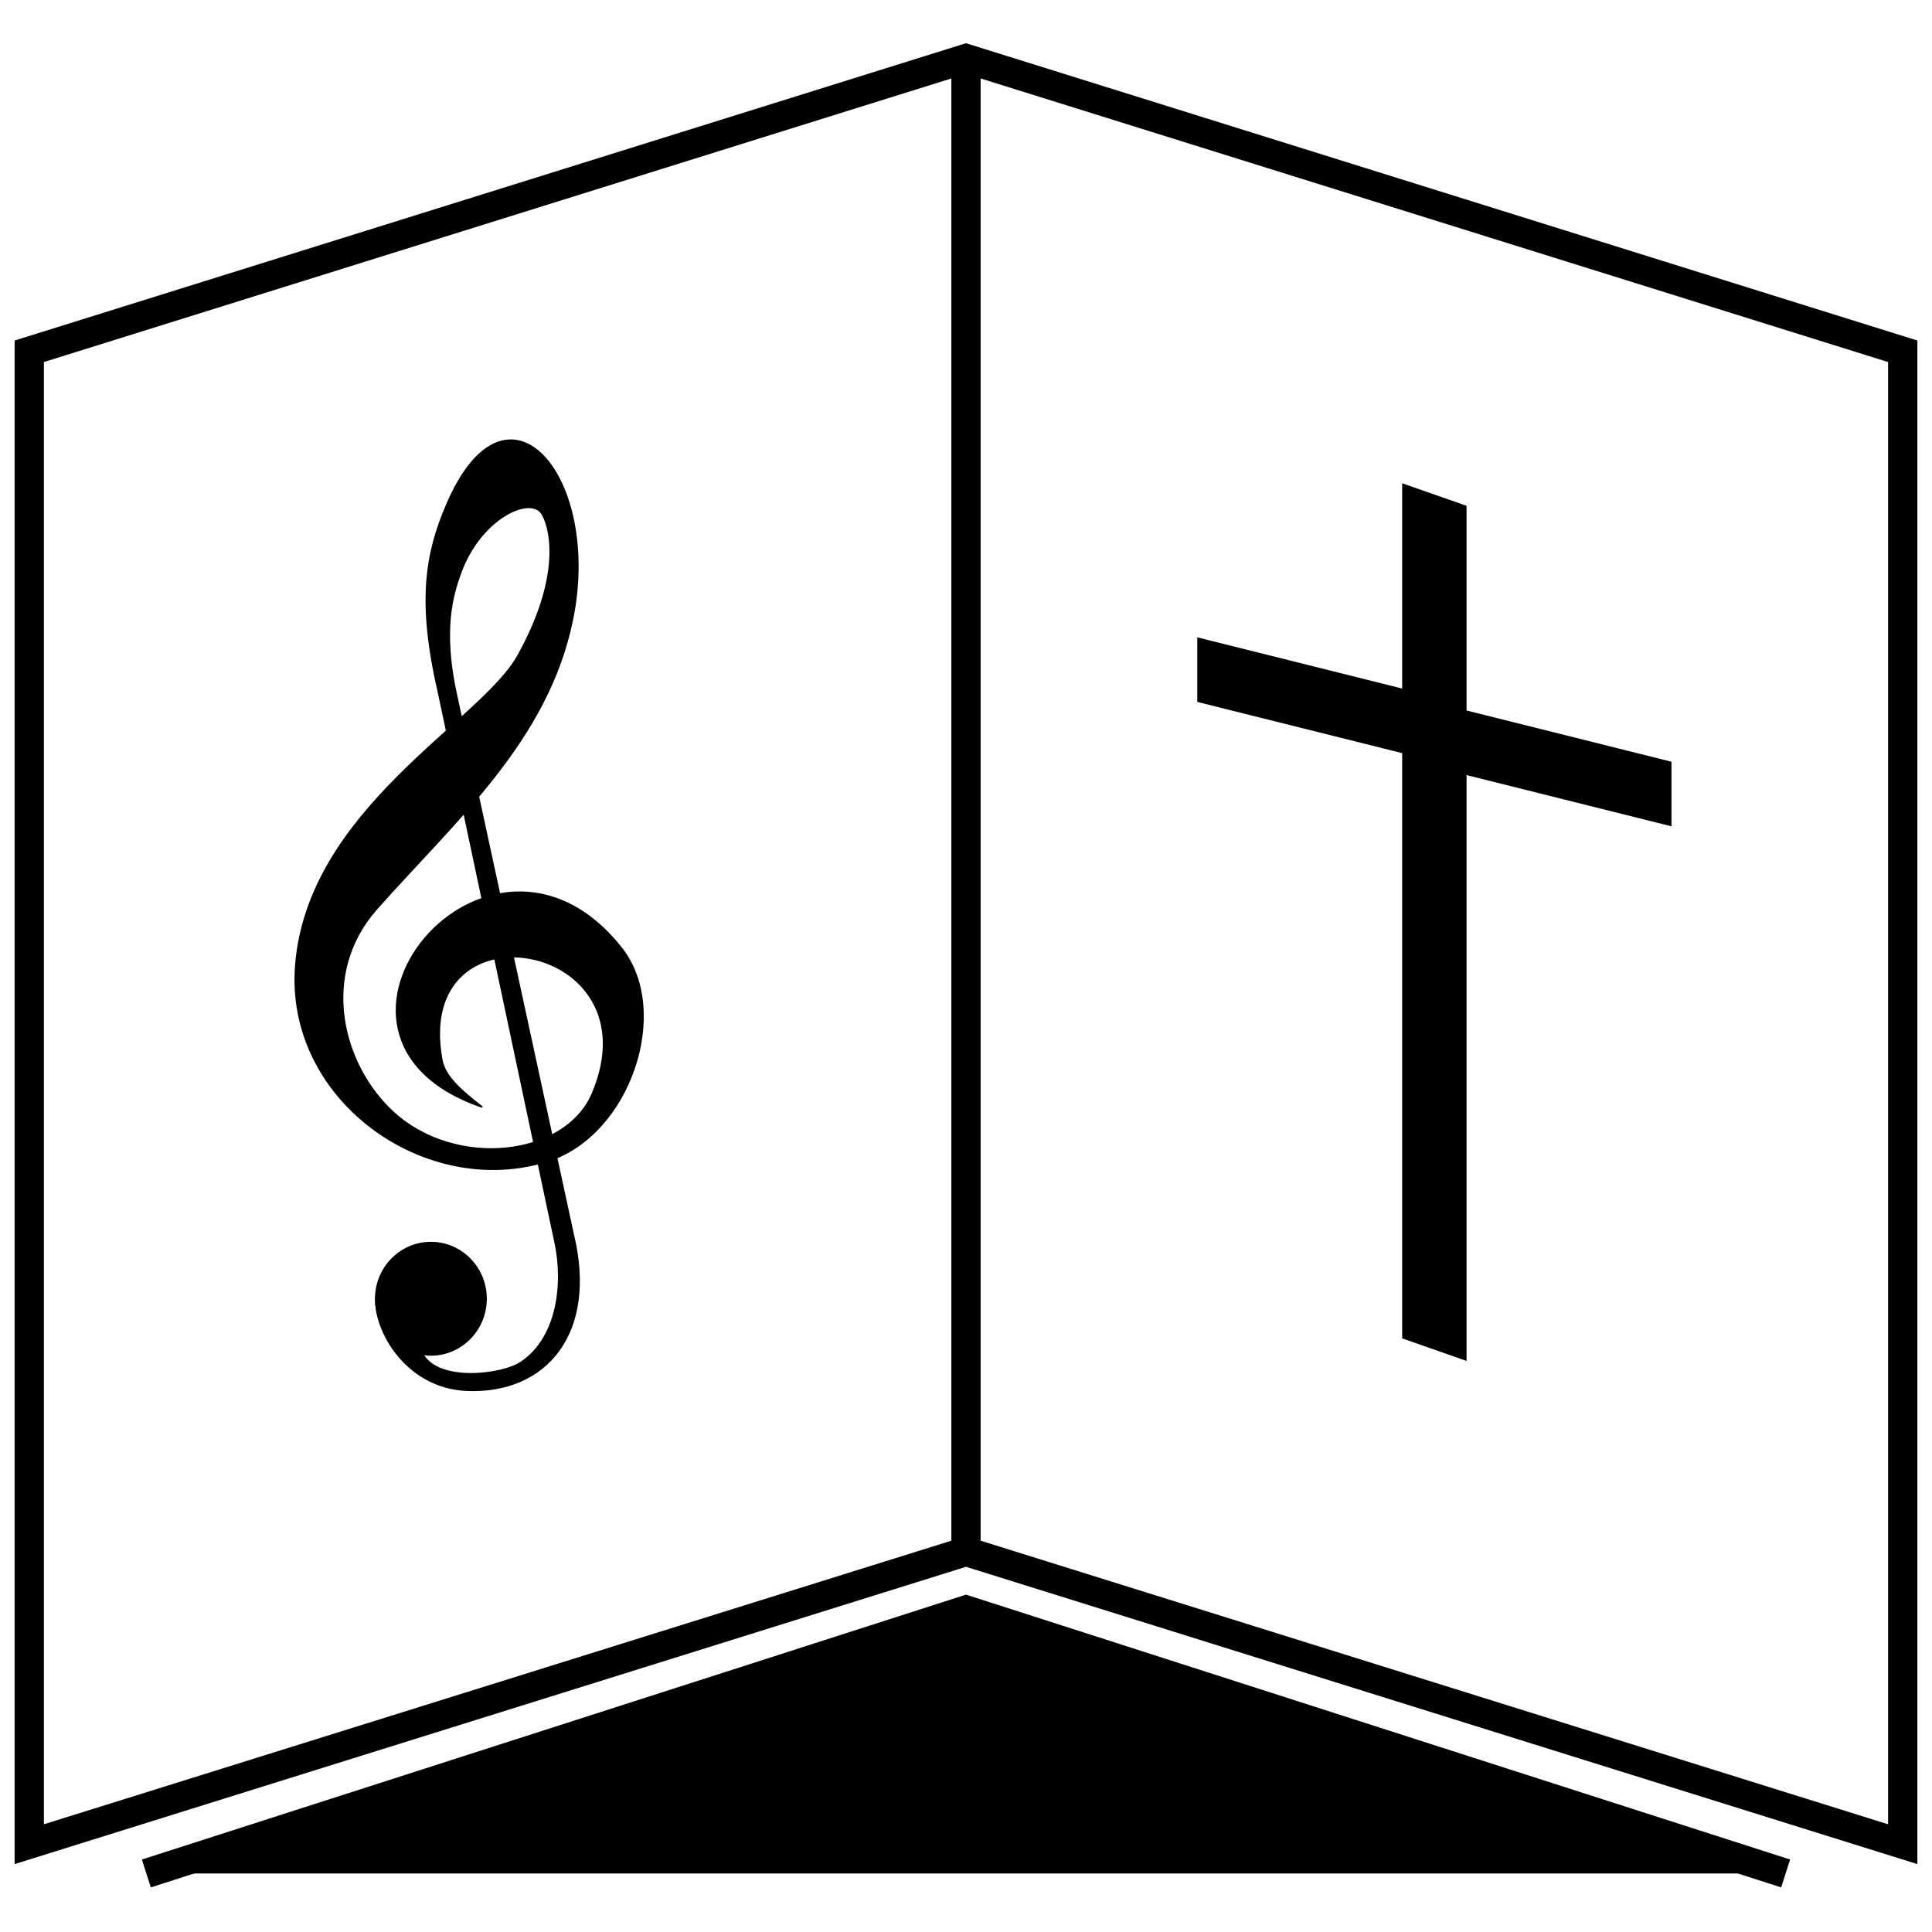
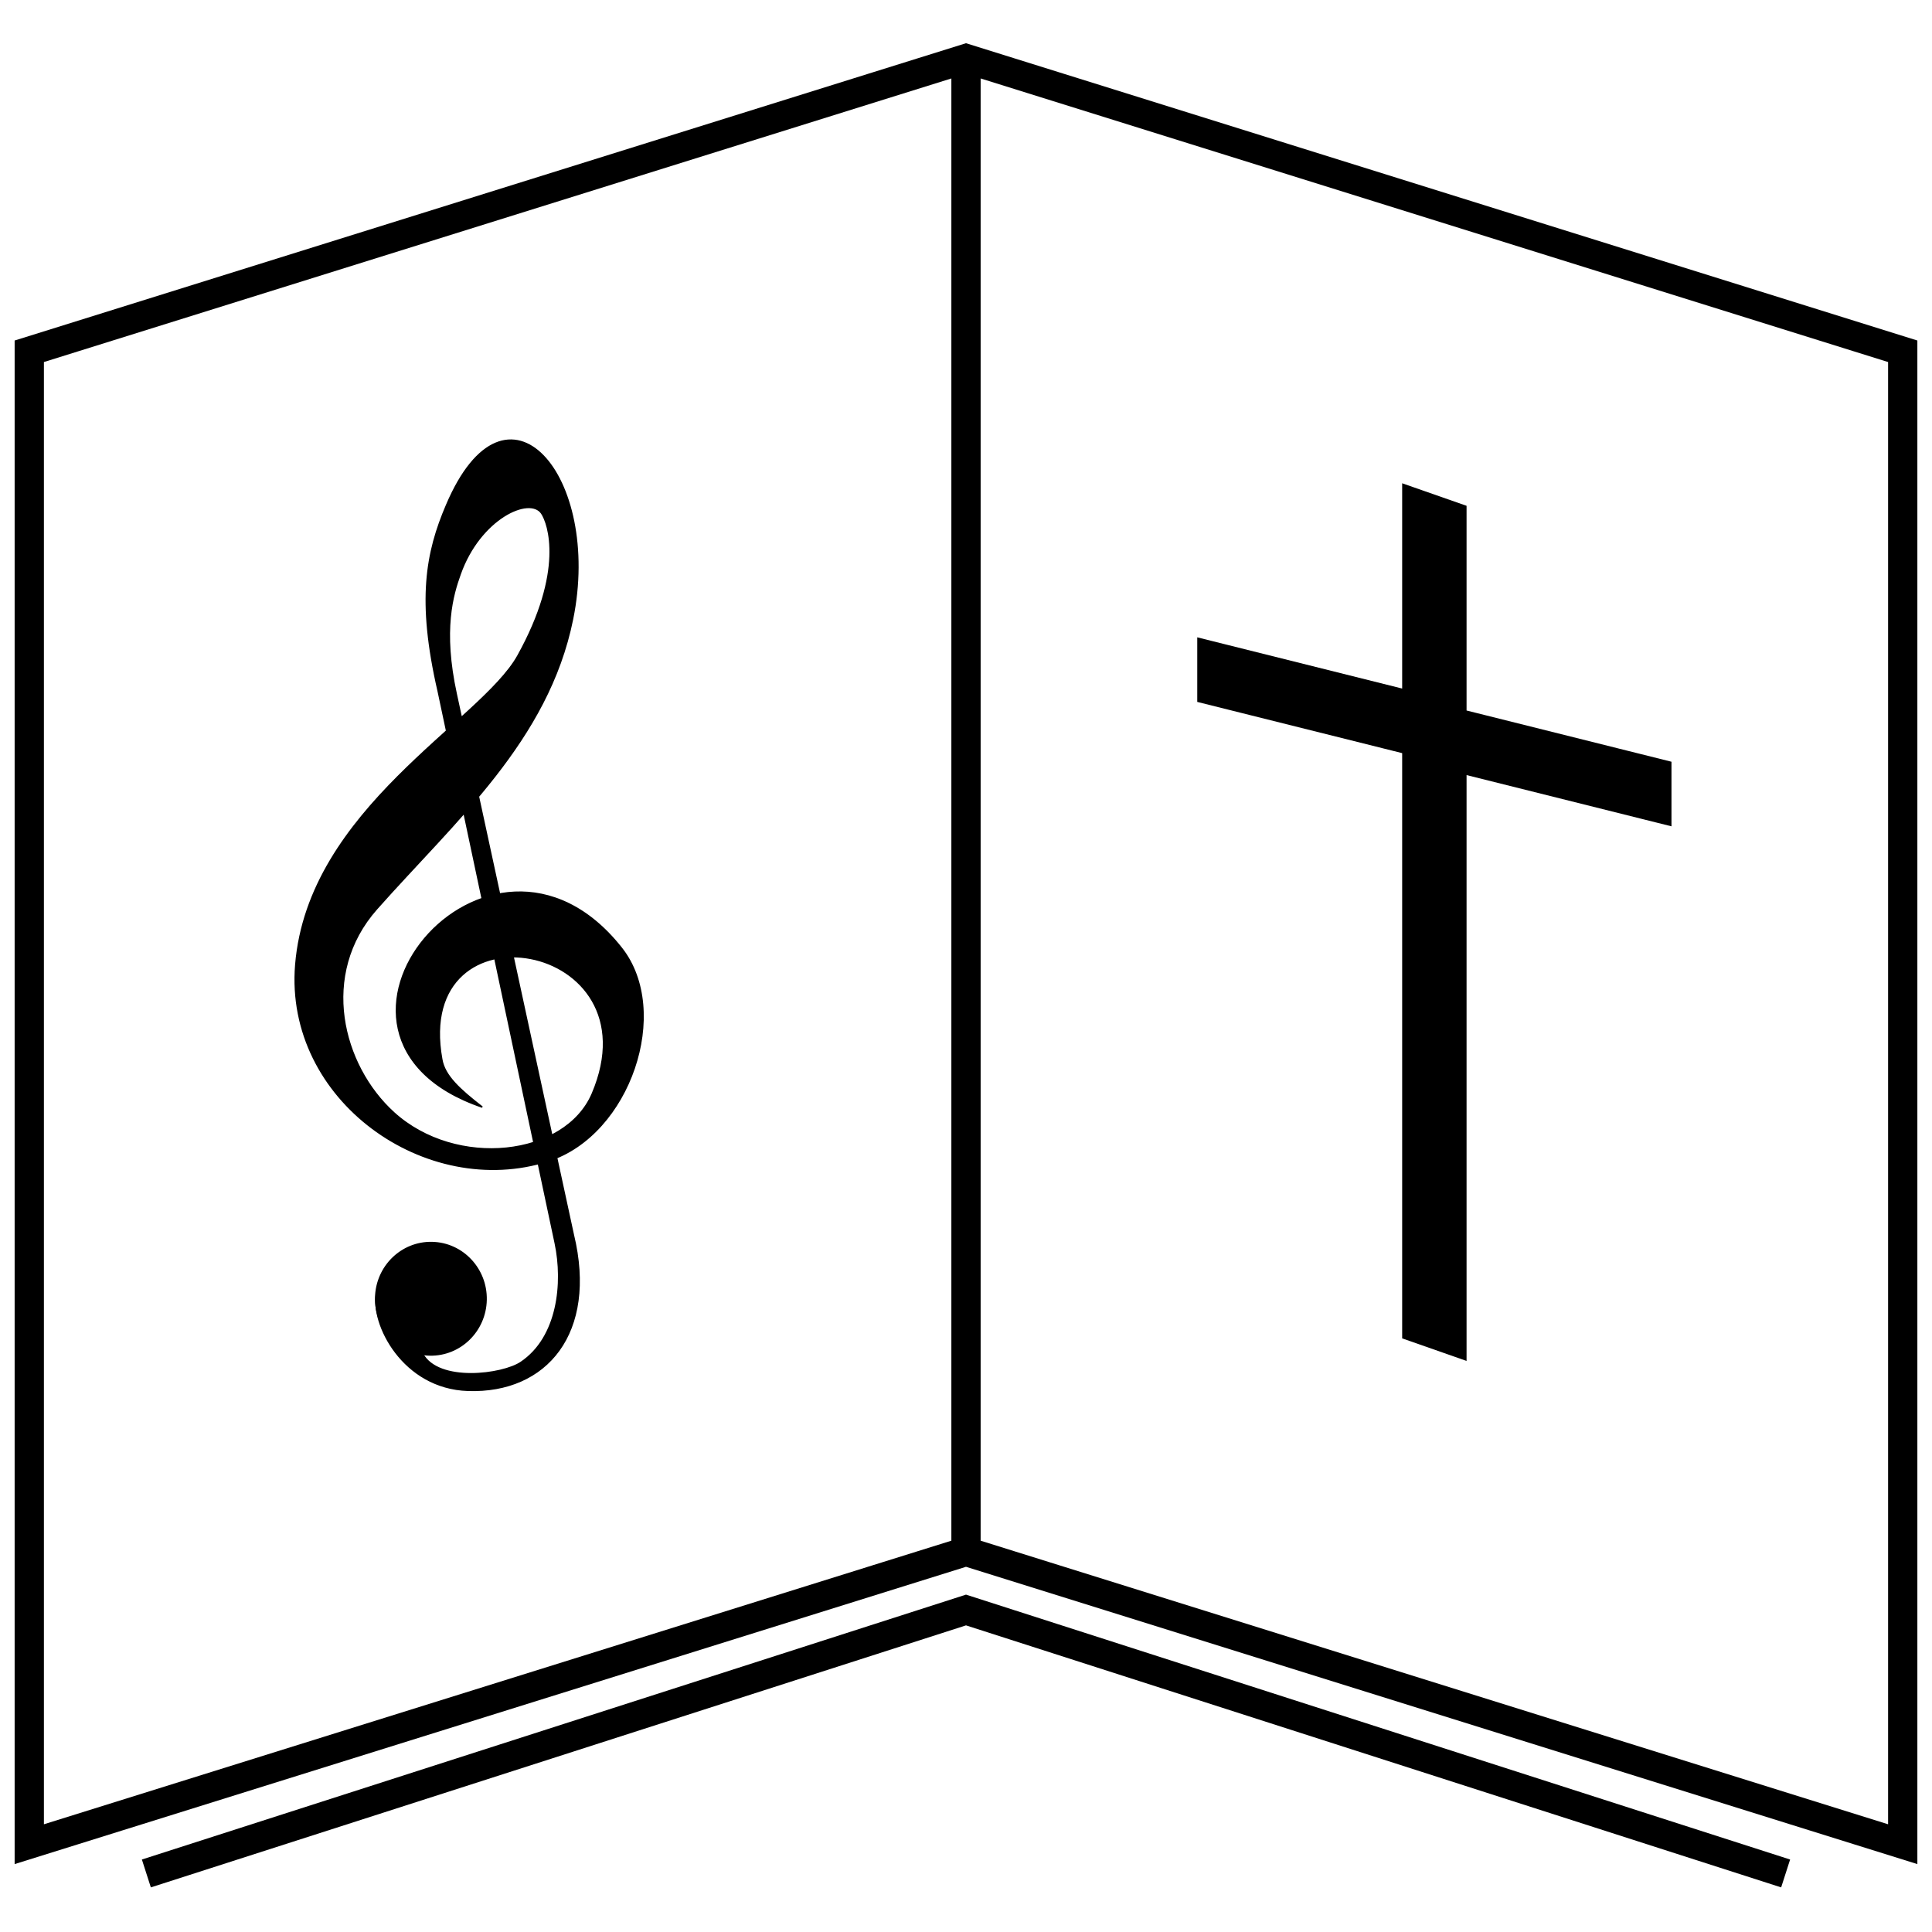
<svg xmlns="http://www.w3.org/2000/svg" viewBox="0 0 66 66" style="stroke:#000">
  <path d="m33,2v51l32,10v-51l-32-10l-32,10v51l32-10" stroke-width="1" fill="none" />
-   <path d="m5,64l28-9l28,9" stroke-width="1" />
+   <path d="m5,64l28-9l28,9" stroke-width="1" fill="none" />
  <path d="m48,16.65l2,.7v7l7,1.75v2l-7-1.75v20l-2-.7v-20l-7-1.75v-2l7,1.75z" stroke-width=".2" />
  <g stroke-width=".1" transform="matrix(.5 0 0 .5 10 15)">
    <path d="m5.73,58.35c-.4,2.1,1.8,6.5,6.25,6.64c5.36.18,8.8,-3.93,7.19,-10.62l-8,-36.95c-.96,-4.4,-.24,-6.78.27,-8.2c1.35,-3.8,4.74,-5.36,5.57,-4.15c0.47.7,1.6,3.94,-1.63,9.75c-2.53,4.52,-14.3,10.46,-15.17,21.1c-.75,9.24,8.92,16.06,17.27,13.38c5.54,-1.78,8.4,-10.2,4.97,-14.53c-9.05,-11.45,-23.57,6.07,-9.5,10.87c-1.54,-1.2,-2.58,-2.13,-2.77,-3.27c-2,-11,14.78,-8.16,10.29,2.36c-1.85,4.32,-9.3,5.16,-13.56,1.3c-3.56,-3.23,-5.14,-9.46,-1.18,-13.93c5.37,-6.06,11.7,-11.5,13.38,-19.78c2,-9.8,-4.5,-17.45,-8.6,-7.8c-1.38,3.23,-2,6.48,-.57,12.7l8,37.73c.57,2.7.2,6.42,-2.34,8.13c-1.24.85,-5.66,1.43,-6.74,-.6" />
    <path d="m5.67,58.66a3.77,3.84,1.08,1,1,7.54.15a3.77,3.84,1.08,1,1,-7.54,-.15z" />
  </g>
</svg>
